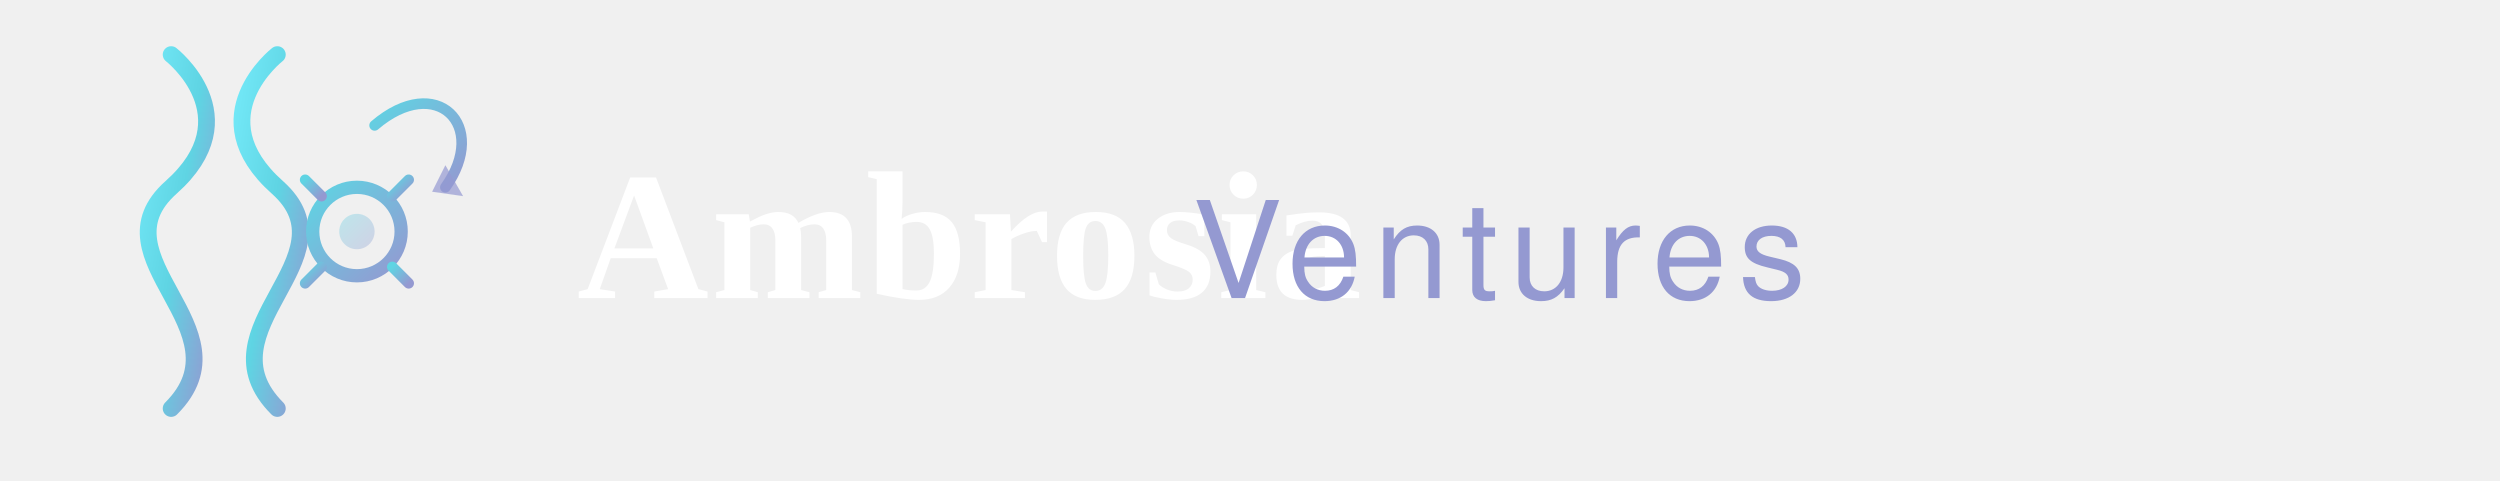
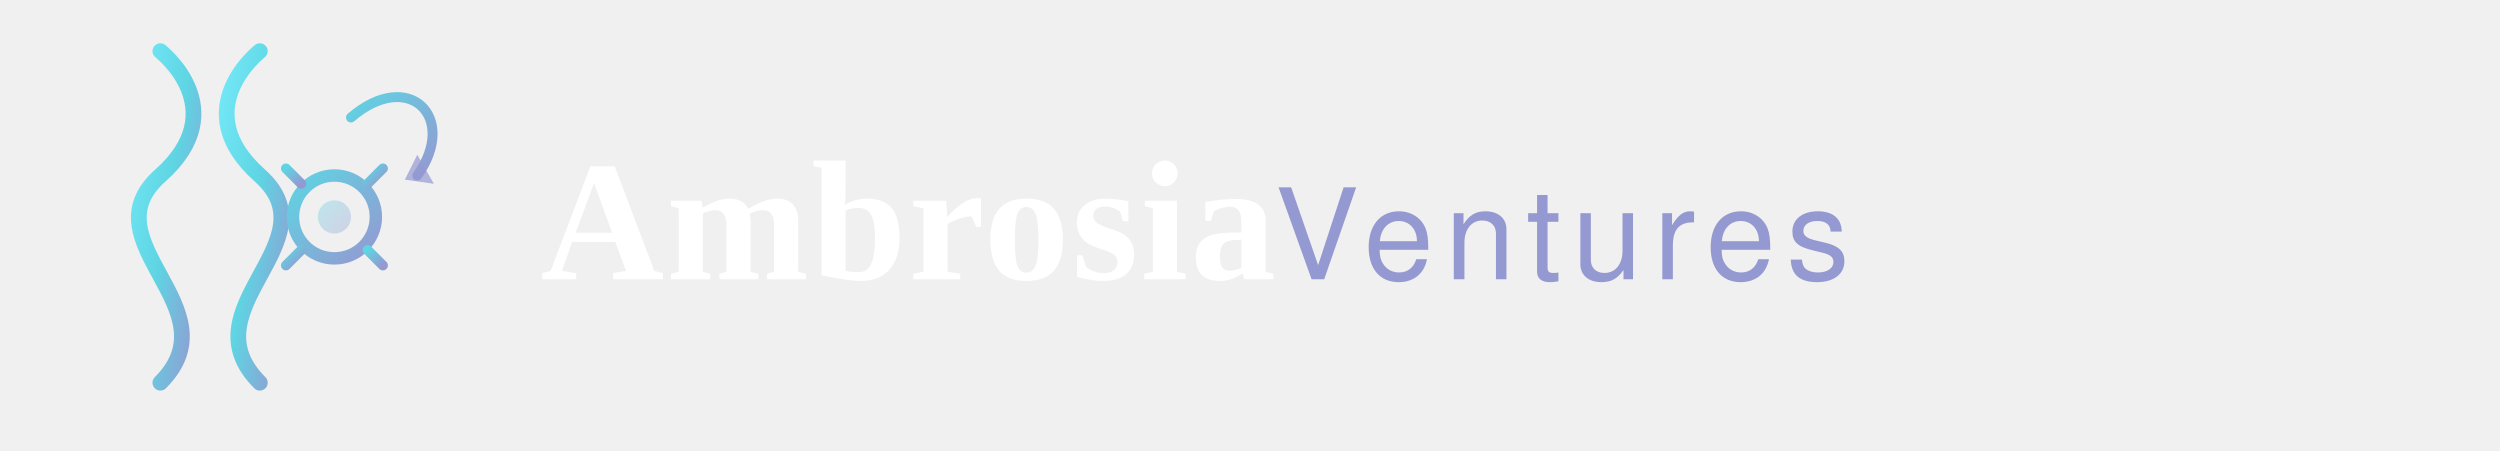
- <svg xmlns="http://www.w3.org/2000/svg" viewBox="0 0 520 100" width="520" height="100">
+ <svg xmlns="http://www.w3.org/2000/svg" viewBox="0 0 555 100" width="555" height="100">
  <defs>
    <linearGradient id="gc" x1="0%" y1="0%" x2="100%" y2="100%">
      <stop offset="0%" stop-color="#72e8f7" />
      <stop offset="50%" stop-color="#5fd4e3" />
      <stop offset="100%" stop-color="#9499d1" />
    </linearGradient>
    <linearGradient id="gg" x1="0%" y1="0%" x2="100%" y2="100%">
      <stop offset="0%" stop-color="#5fd4e3" />
      <stop offset="100%" stop-color="#9499d1" />
    </linearGradient>
  </defs>
  <g transform="translate(8, 4) scale(0.92)">
    <path d="M30 8 C30 8, 48 22, 30 38 C12 54, 48 70, 30 88" fill="none" stroke="url(#gc)" stroke-width="3.8" stroke-linecap="round" opacity="1" />
    <path d="M54 8 C54 8, 36 22, 54 38 C72 54, 36 70, 54 88" fill="none" stroke="url(#gc)" stroke-width="3.8" stroke-linecap="round" opacity="1" />
    <line x1="34" y1="23" x2="50" y2="23" stroke="url(#gc)" stroke-width="2.4" stroke-linecap="round" opacity="0.6" />
    <line x1="28" y1="42" x2="56" y2="42" stroke="url(#gc)" stroke-width="2.4" stroke-linecap="round" opacity="0.4" />
    <line x1="34" y1="61" x2="50" y2="61" stroke="url(#gc)" stroke-width="2.4" stroke-linecap="round" opacity="0.6" />
    <line x1="28" y1="78" x2="56" y2="78" stroke="url(#gc)" stroke-width="2.4" stroke-linecap="round" opacity="0.4" />
    <g transform="translate(56, 32)">
      <circle cx="16" cy="16" r="10" fill="none" stroke="url(#gg)" stroke-width="3" />
      <circle cx="16" cy="16" r="4" fill="url(#gg)" opacity="0.35" />
      <line x1="16" y1="0" x2="16" y2="5" stroke="url(#gg)" stroke-width="2.8" stroke-linecap="round" />
      <line x1="16" y1="27" x2="16" y2="32" stroke="url(#gg)" stroke-width="2.8" stroke-linecap="round" />
      <line x1="0" y1="16" x2="5" y2="16" stroke="url(#gg)" stroke-width="2.8" stroke-linecap="round" />
      <line x1="27" y1="16" x2="32" y2="16" stroke="url(#gg)" stroke-width="2.8" stroke-linecap="round" />
      <line x1="4.3" y1="4.3" x2="8" y2="8" stroke="url(#gg)" stroke-width="2.4" stroke-linecap="round" />
      <line x1="24" y1="24" x2="27.7" y2="27.7" stroke="url(#gg)" stroke-width="2.4" stroke-linecap="round" />
      <line x1="27.7" y1="4.3" x2="24" y2="8" stroke="url(#gg)" stroke-width="2.4" stroke-linecap="round" />
      <line x1="8" y1="24" x2="4.3" y2="27.7" stroke="url(#gg)" stroke-width="2.4" stroke-linecap="round" />
    </g>
    <path d="M76 24 C90 12, 102 24, 92 38" fill="none" stroke="url(#gg)" stroke-width="2.4" stroke-linecap="round" />
    <polygon points="92,33 96,40 89,39" fill="#9499d1" opacity="0.7" />
  </g>
  <text x="120" y="62" font-family="'Cormorant Garamond', Georgia, 'Times New Roman', serif" font-size="38" font-weight="700" fill="#ffffff" letter-spacing="0.5">Ambrosia</text>
-   <text x="248" y="62" font-family="'Libre Franklin', 'Helvetica Neue', Helvetica, sans-serif" font-size="28" font-weight="200" fill="#9499d1" letter-spacing="2.5">Ventures</text>
+   <text x="283" y="62" font-family="'Libre Franklin', 'Helvetica Neue', Helvetica, sans-serif" font-size="28" font-weight="200" fill="#9499d1" letter-spacing="2.5">Ventures</text>
</svg>
